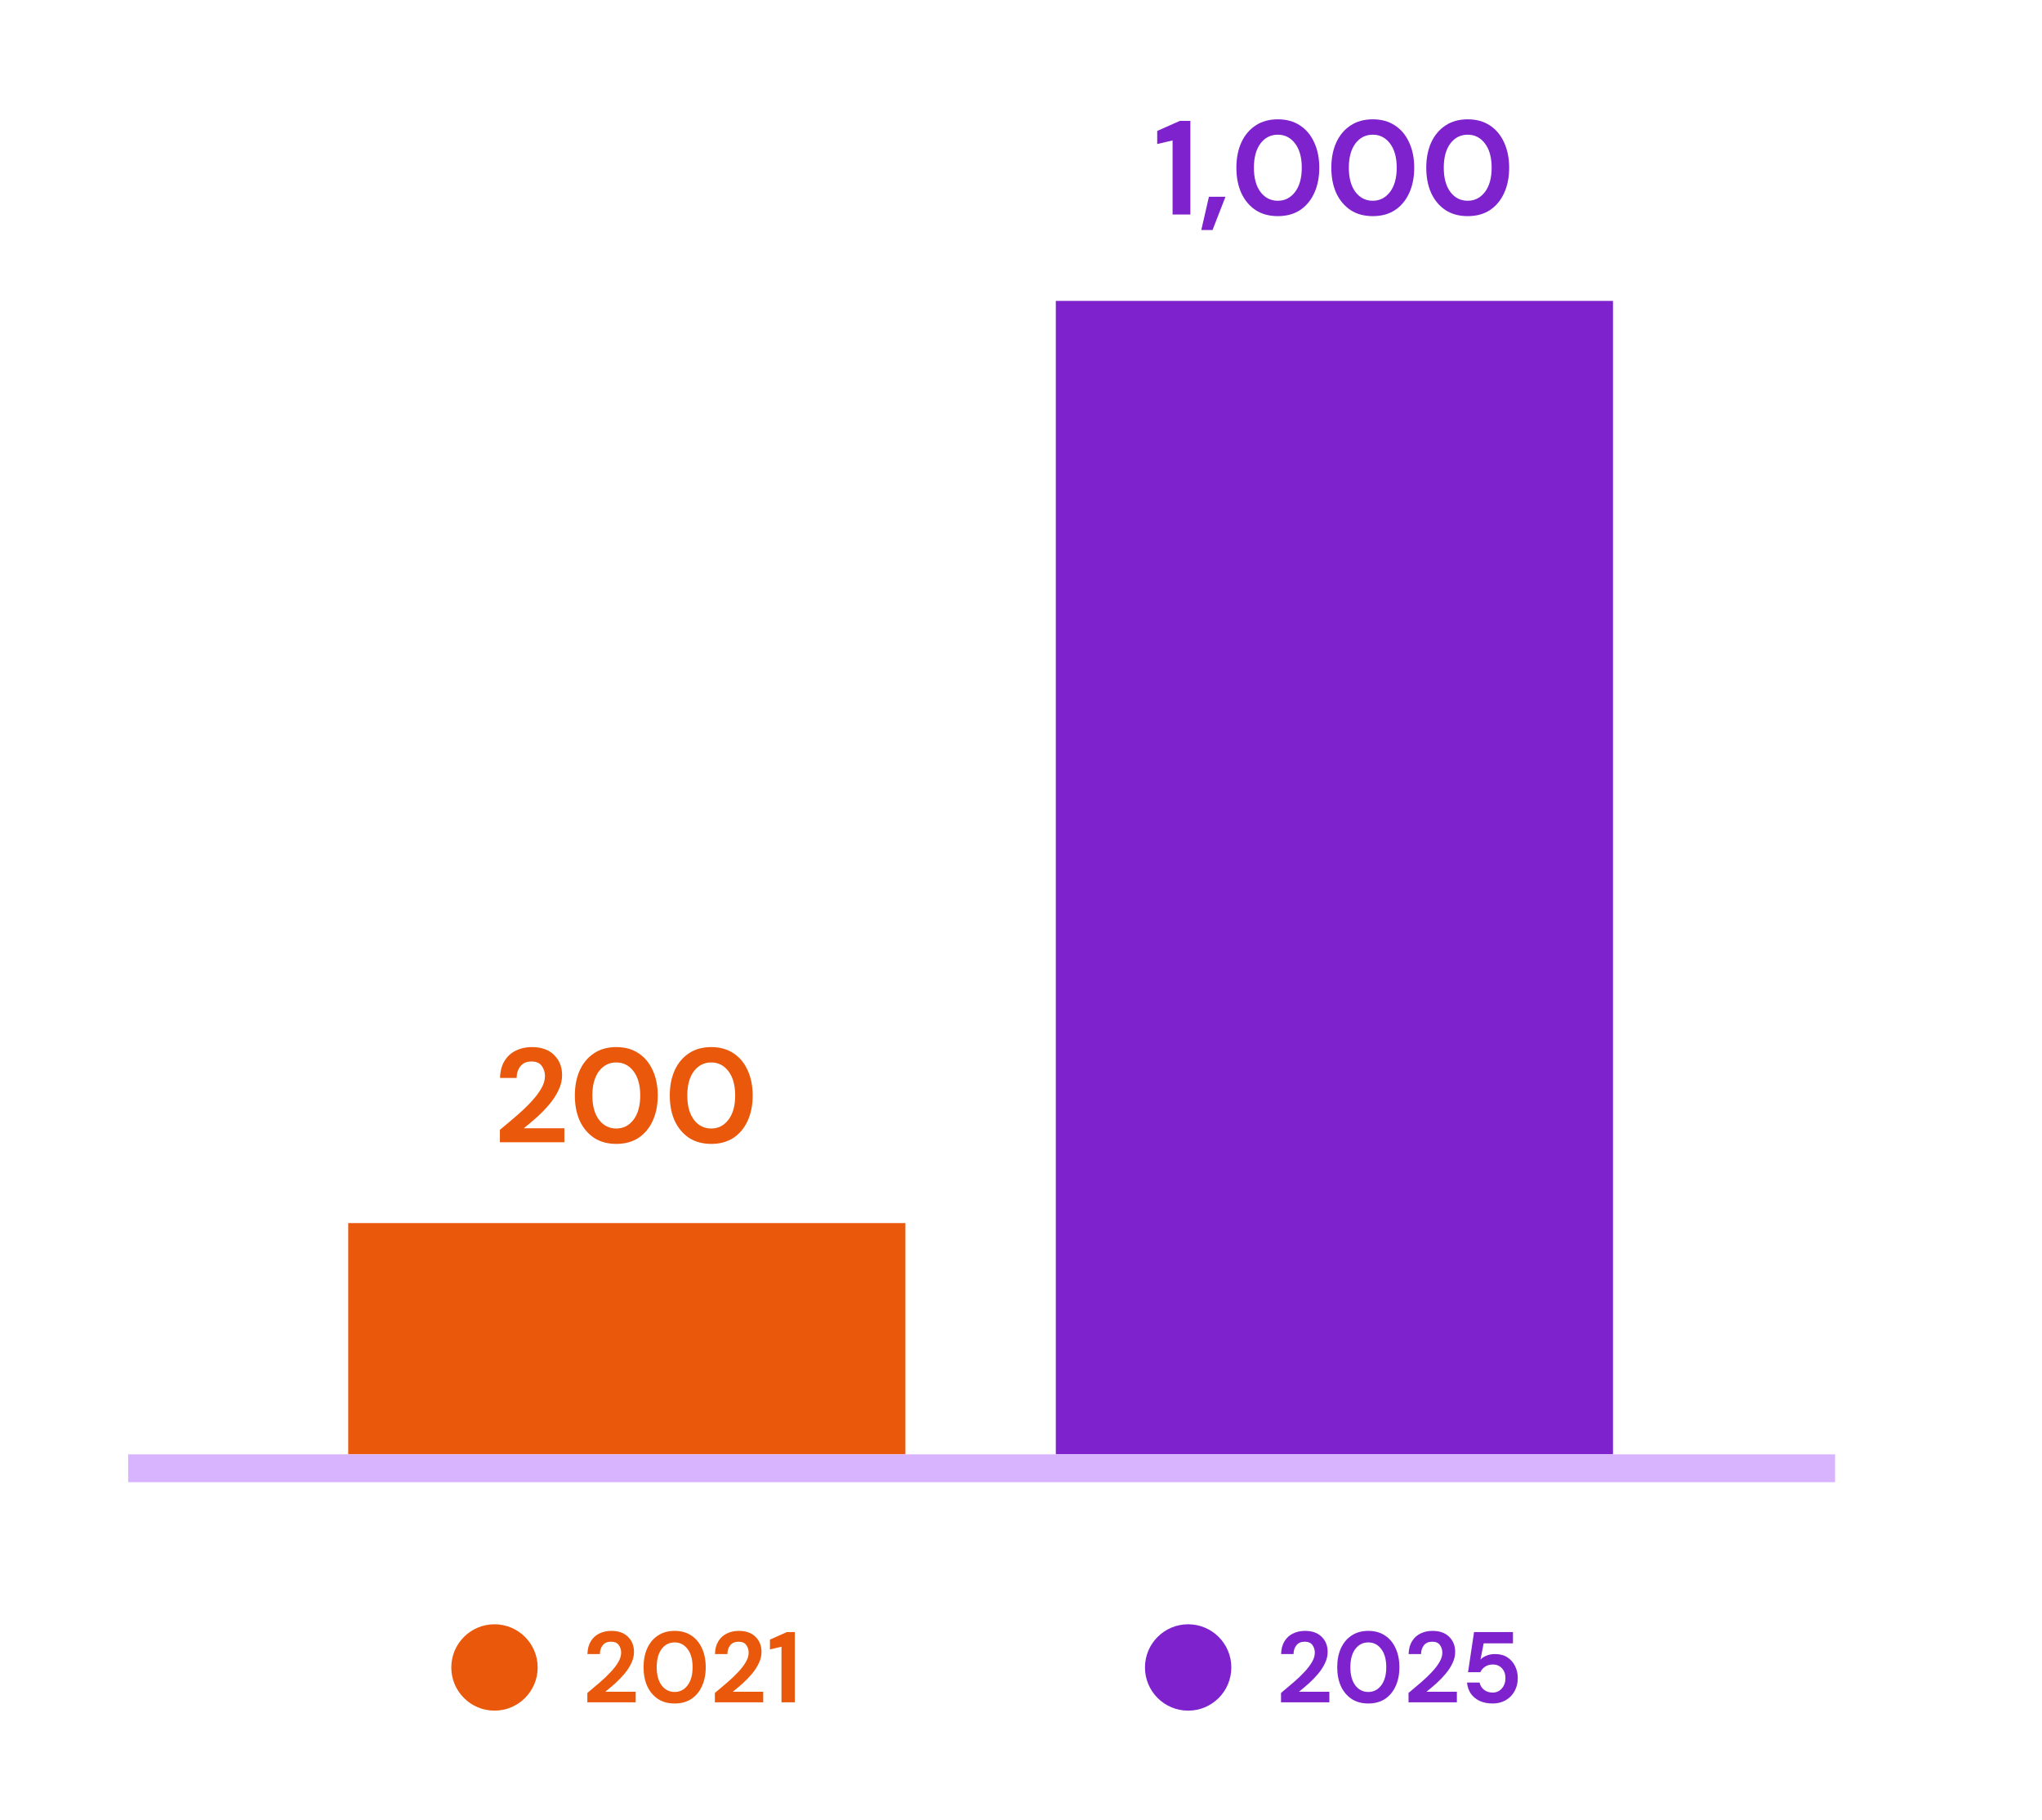
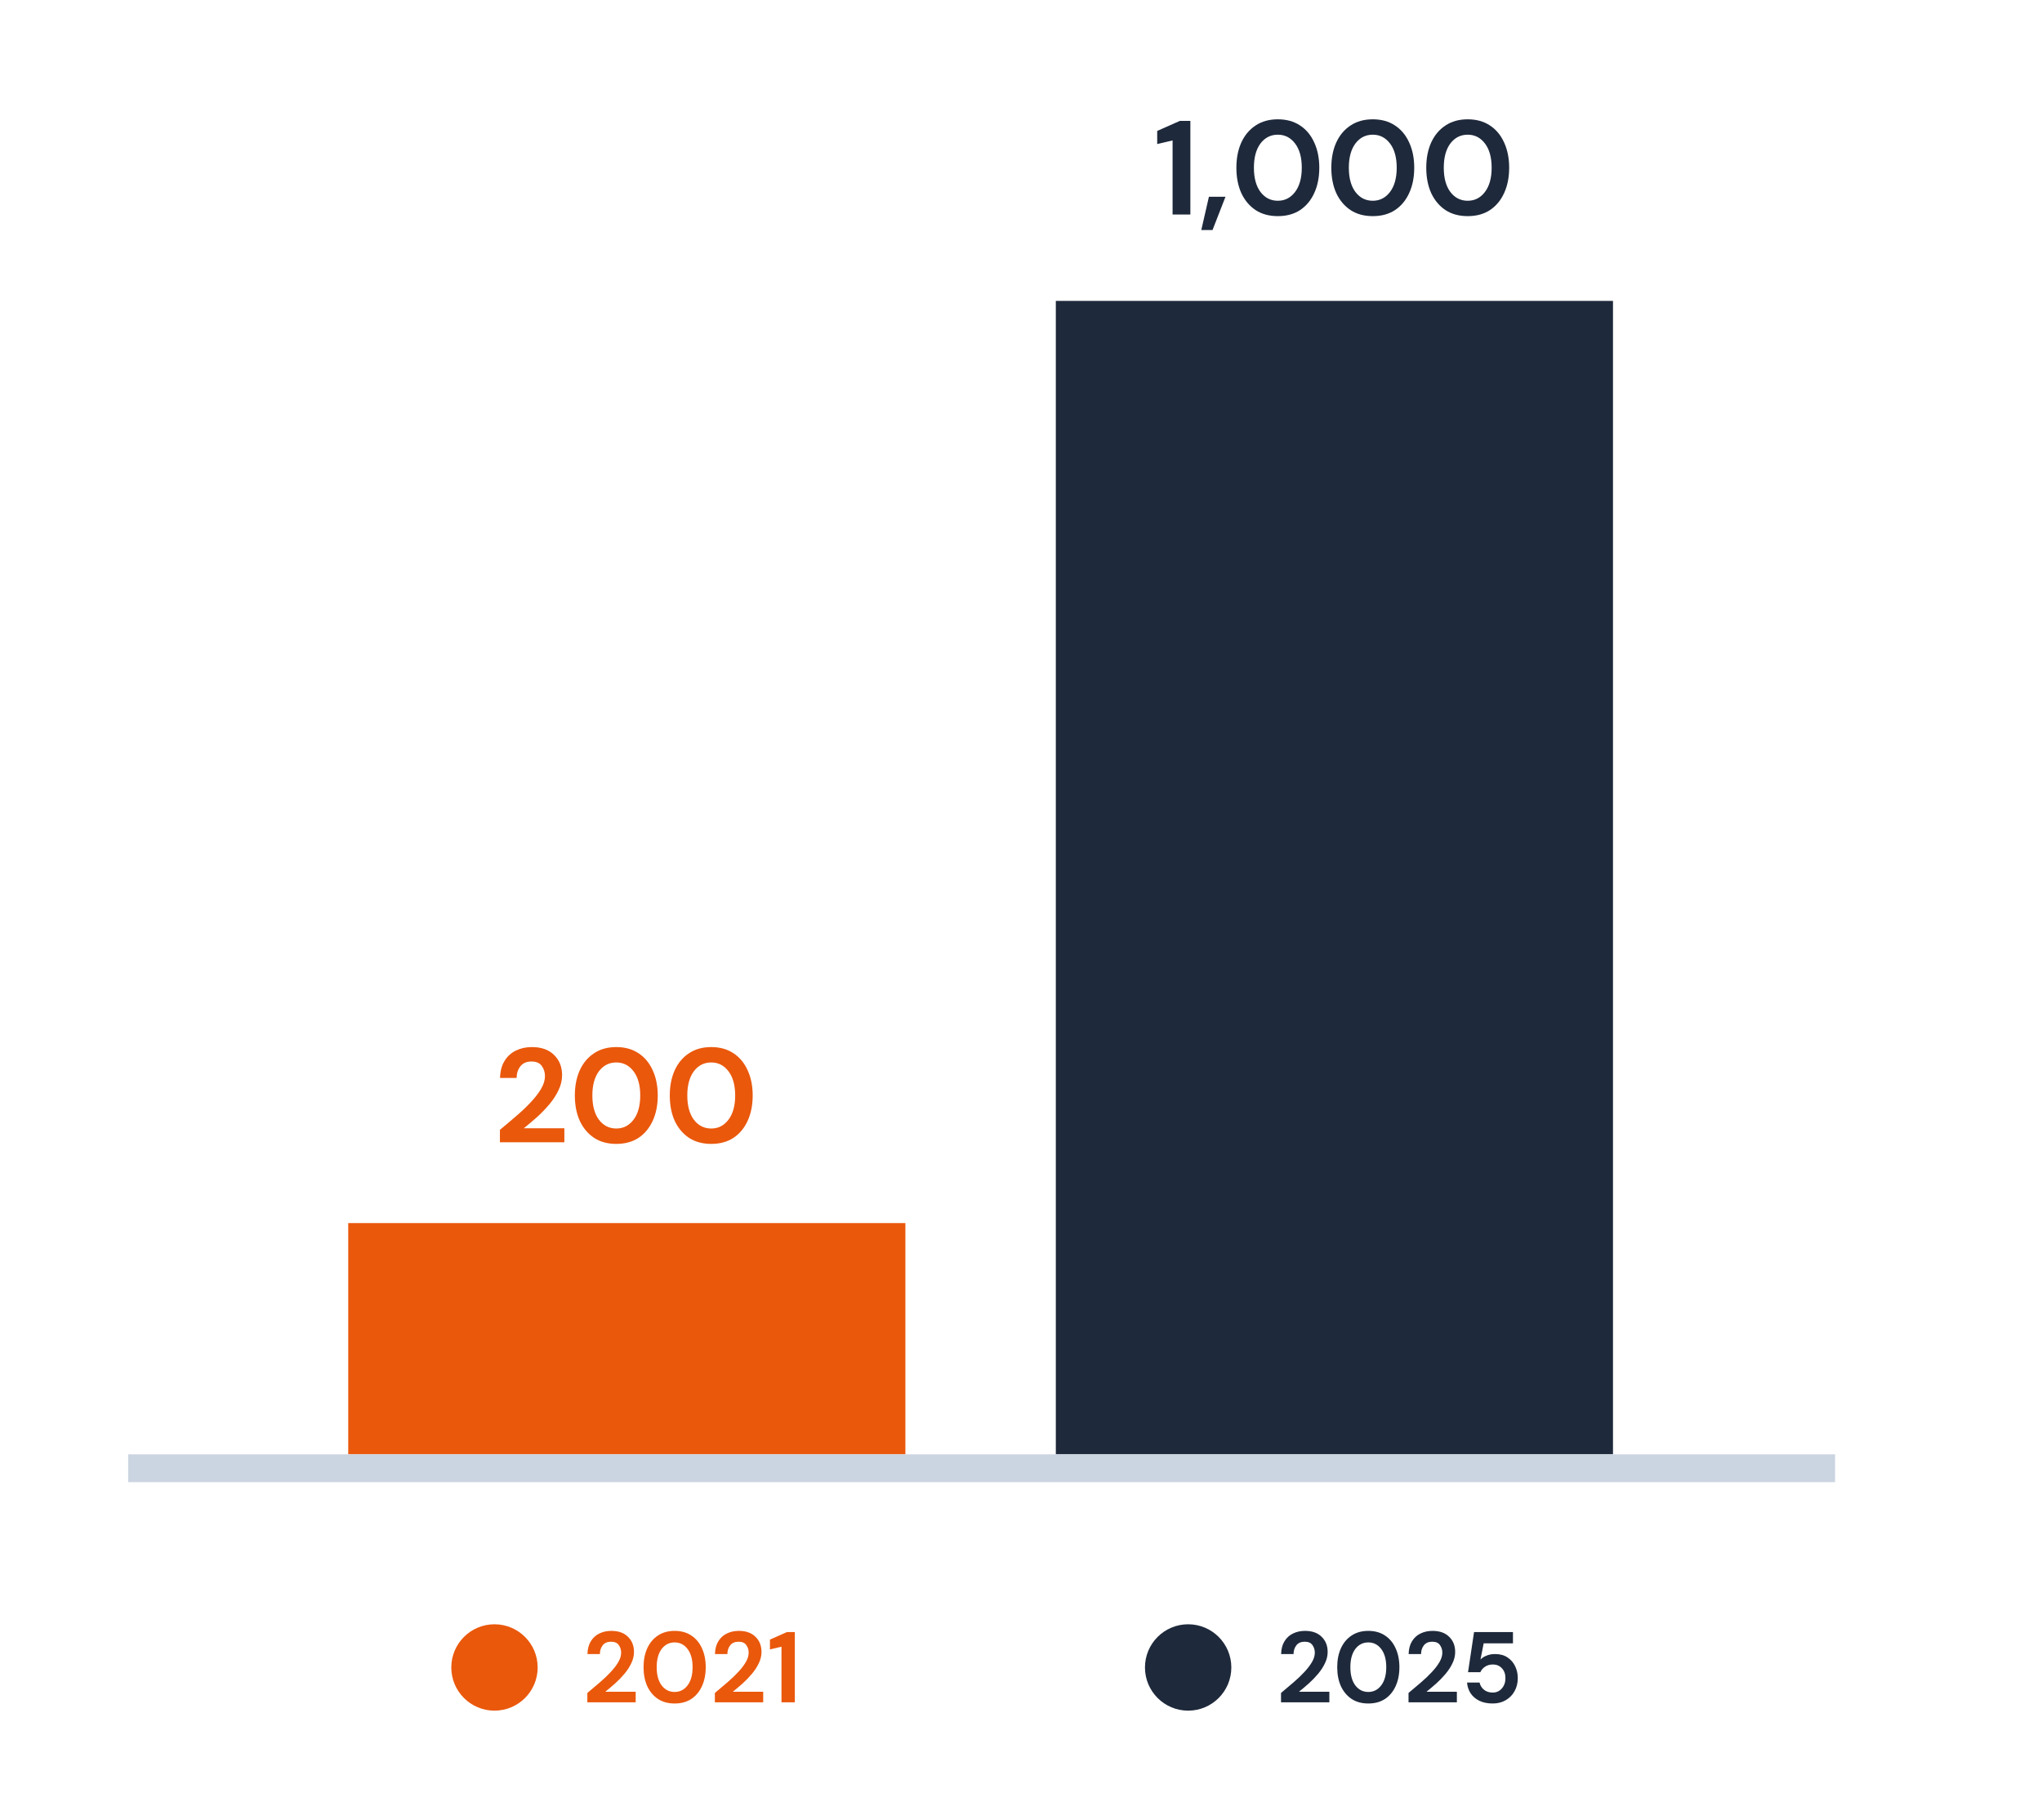
<svg xmlns="http://www.w3.org/2000/svg" width="733" height="653" viewBox="0 0 733 653" fill="none">
  <path d="M179.448 410V405.536C181.496 403.84 183.48 402.16 185.4 400.496C187.352 398.832 189.08 397.184 190.584 395.552C192.12 393.92 193.336 392.336 194.232 390.8C195.16 389.232 195.624 387.712 195.624 386.24C195.624 384.864 195.24 383.648 194.472 382.592C193.736 381.536 192.504 381.008 190.776 381.008C189.016 381.008 187.688 381.584 186.792 382.736C185.896 383.888 185.448 385.28 185.448 386.912H179.496C179.56 384.448 180.104 382.4 181.128 380.768C182.152 379.104 183.512 377.872 185.208 377.072C186.904 376.24 188.808 375.824 190.92 375.824C194.344 375.824 197 376.768 198.888 378.656C200.808 380.512 201.768 382.928 201.768 385.904C201.768 387.76 201.336 389.568 200.472 391.328C199.64 393.088 198.536 394.784 197.16 396.416C195.784 398.048 194.296 399.584 192.696 401.024C191.096 402.432 189.544 403.744 188.04 404.96H202.584V410H179.448ZM221.228 410.576C218.124 410.576 215.468 409.856 213.26 408.416C211.052 406.944 209.34 404.912 208.124 402.32C206.94 399.696 206.348 396.656 206.348 393.2C206.348 389.776 206.94 386.752 208.124 384.128C209.34 381.504 211.052 379.472 213.26 378.032C215.468 376.56 218.124 375.824 221.228 375.824C224.332 375.824 226.988 376.56 229.196 378.032C231.404 379.472 233.1 381.504 234.284 384.128C235.5 386.752 236.108 389.776 236.108 393.2C236.108 396.656 235.5 399.696 234.284 402.32C233.1 404.912 231.404 406.944 229.196 408.416C226.988 409.856 224.332 410.576 221.228 410.576ZM221.228 405.056C223.756 405.056 225.82 404 227.42 401.888C229.02 399.776 229.82 396.88 229.82 393.2C229.82 389.52 229.02 386.624 227.42 384.512C225.82 382.4 223.756 381.344 221.228 381.344C218.668 381.344 216.588 382.4 214.988 384.512C213.42 386.624 212.636 389.52 212.636 393.2C212.636 396.88 213.42 399.776 214.988 401.888C216.588 404 218.668 405.056 221.228 405.056ZM255.306 410.576C252.202 410.576 249.546 409.856 247.338 408.416C245.13 406.944 243.418 404.912 242.202 402.32C241.018 399.696 240.426 396.656 240.426 393.2C240.426 389.776 241.018 386.752 242.202 384.128C243.418 381.504 245.13 379.472 247.338 378.032C249.546 376.56 252.202 375.824 255.306 375.824C258.41 375.824 261.066 376.56 263.274 378.032C265.482 379.472 267.178 381.504 268.362 384.128C269.578 386.752 270.186 389.776 270.186 393.2C270.186 396.656 269.578 399.696 268.362 402.32C267.178 404.912 265.482 406.944 263.274 408.416C261.066 409.856 258.41 410.576 255.306 410.576ZM255.306 405.056C257.834 405.056 259.898 404 261.498 401.888C263.098 399.776 263.898 396.88 263.898 393.2C263.898 389.52 263.098 386.624 261.498 384.512C259.898 382.4 257.834 381.344 255.306 381.344C252.746 381.344 250.666 382.4 249.066 384.512C247.498 386.624 246.714 389.52 246.714 393.2C246.714 396.88 247.498 399.776 249.066 401.888C250.666 404 252.746 405.056 255.306 405.056Z" fill="#EA580C" />
-   <path d="M420.912 77V50.408L415.392 51.704V47L423.504 43.4H427.296V77H420.912ZM431.219 82.568L433.955 70.616H439.907L435.251 82.568H431.219ZM458.696 77.576C455.592 77.576 452.936 76.856 450.728 75.416C448.52 73.944 446.808 71.912 445.592 69.32C444.408 66.696 443.816 63.656 443.816 60.2C443.816 56.776 444.408 53.752 445.592 51.128C446.808 48.504 448.52 46.472 450.728 45.032C452.936 43.56 455.592 42.824 458.696 42.824C461.8 42.824 464.456 43.56 466.664 45.032C468.872 46.472 470.568 48.504 471.752 51.128C472.968 53.752 473.576 56.776 473.576 60.2C473.576 63.656 472.968 66.696 471.752 69.32C470.568 71.912 468.872 73.944 466.664 75.416C464.456 76.856 461.8 77.576 458.696 77.576ZM458.696 72.056C461.224 72.056 463.288 71 464.888 68.888C466.488 66.776 467.288 63.88 467.288 60.2C467.288 56.52 466.488 53.624 464.888 51.512C463.288 49.4 461.224 48.344 458.696 48.344C456.136 48.344 454.056 49.4 452.456 51.512C450.888 53.624 450.104 56.52 450.104 60.2C450.104 63.88 450.888 66.776 452.456 68.888C454.056 71 456.136 72.056 458.696 72.056ZM492.774 77.576C489.67 77.576 487.014 76.856 484.806 75.416C482.598 73.944 480.886 71.912 479.67 69.32C478.486 66.696 477.894 63.656 477.894 60.2C477.894 56.776 478.486 53.752 479.67 51.128C480.886 48.504 482.598 46.472 484.806 45.032C487.014 43.56 489.67 42.824 492.774 42.824C495.878 42.824 498.534 43.56 500.742 45.032C502.95 46.472 504.646 48.504 505.83 51.128C507.046 53.752 507.654 56.776 507.654 60.2C507.654 63.656 507.046 66.696 505.83 69.32C504.646 71.912 502.95 73.944 500.742 75.416C498.534 76.856 495.878 77.576 492.774 77.576ZM492.774 72.056C495.302 72.056 497.366 71 498.966 68.888C500.566 66.776 501.366 63.88 501.366 60.2C501.366 56.52 500.566 53.624 498.966 51.512C497.366 49.4 495.302 48.344 492.774 48.344C490.214 48.344 488.134 49.4 486.534 51.512C484.966 53.624 484.182 56.52 484.182 60.2C484.182 63.88 484.966 66.776 486.534 68.888C488.134 71 490.214 72.056 492.774 72.056ZM526.853 77.576C523.749 77.576 521.093 76.856 518.885 75.416C516.677 73.944 514.965 71.912 513.749 69.32C512.565 66.696 511.973 63.656 511.973 60.2C511.973 56.776 512.565 53.752 513.749 51.128C514.965 48.504 516.677 46.472 518.885 45.032C521.093 43.56 523.749 42.824 526.853 42.824C529.957 42.824 532.613 43.56 534.821 45.032C537.029 46.472 538.725 48.504 539.909 51.128C541.125 53.752 541.733 56.776 541.733 60.2C541.733 63.656 541.125 66.696 539.909 69.32C538.725 71.912 537.029 73.944 534.821 75.416C532.613 76.856 529.957 77.576 526.853 77.576ZM526.853 72.056C529.381 72.056 531.445 71 533.045 68.888C534.645 66.776 535.445 63.88 535.445 60.2C535.445 56.52 534.645 53.624 533.045 51.512C531.445 49.4 529.381 48.344 526.853 48.344C524.293 48.344 522.213 49.4 520.613 51.512C519.045 53.624 518.261 56.52 518.261 60.2C518.261 63.88 519.045 66.776 520.613 68.888C522.213 71 524.293 72.056 526.853 72.056Z" fill="#7E22CE" />
+   <path d="M420.912 77V50.408L415.392 51.704V47L423.504 43.4H427.296V77H420.912ZM431.219 82.568L433.955 70.616H439.907L435.251 82.568H431.219ZM458.696 77.576C455.592 77.576 452.936 76.856 450.728 75.416C448.52 73.944 446.808 71.912 445.592 69.32C444.408 66.696 443.816 63.656 443.816 60.2C443.816 56.776 444.408 53.752 445.592 51.128C446.808 48.504 448.52 46.472 450.728 45.032C452.936 43.56 455.592 42.824 458.696 42.824C461.8 42.824 464.456 43.56 466.664 45.032C468.872 46.472 470.568 48.504 471.752 51.128C472.968 53.752 473.576 56.776 473.576 60.2C473.576 63.656 472.968 66.696 471.752 69.32C470.568 71.912 468.872 73.944 466.664 75.416C464.456 76.856 461.8 77.576 458.696 77.576ZM458.696 72.056C461.224 72.056 463.288 71 464.888 68.888C466.488 66.776 467.288 63.88 467.288 60.2C467.288 56.52 466.488 53.624 464.888 51.512C463.288 49.4 461.224 48.344 458.696 48.344C456.136 48.344 454.056 49.4 452.456 51.512C450.888 53.624 450.104 56.52 450.104 60.2C450.104 63.88 450.888 66.776 452.456 68.888C454.056 71 456.136 72.056 458.696 72.056ZM492.774 77.576C489.67 77.576 487.014 76.856 484.806 75.416C482.598 73.944 480.886 71.912 479.67 69.32C478.486 66.696 477.894 63.656 477.894 60.2C477.894 56.776 478.486 53.752 479.67 51.128C480.886 48.504 482.598 46.472 484.806 45.032C487.014 43.56 489.67 42.824 492.774 42.824C495.878 42.824 498.534 43.56 500.742 45.032C502.95 46.472 504.646 48.504 505.83 51.128C507.046 53.752 507.654 56.776 507.654 60.2C507.654 63.656 507.046 66.696 505.83 69.32C504.646 71.912 502.95 73.944 500.742 75.416C498.534 76.856 495.878 77.576 492.774 77.576ZM492.774 72.056C495.302 72.056 497.366 71 498.966 68.888C500.566 66.776 501.366 63.88 501.366 60.2C501.366 56.52 500.566 53.624 498.966 51.512C497.366 49.4 495.302 48.344 492.774 48.344C490.214 48.344 488.134 49.4 486.534 51.512C484.966 53.624 484.182 56.52 484.182 60.2C484.182 63.88 484.966 66.776 486.534 68.888C488.134 71 490.214 72.056 492.774 72.056ZM526.853 77.576C523.749 77.576 521.093 76.856 518.885 75.416C516.677 73.944 514.965 71.912 513.749 69.32C512.565 66.696 511.973 63.656 511.973 60.2C511.973 56.776 512.565 53.752 513.749 51.128C514.965 48.504 516.677 46.472 518.885 45.032C521.093 43.56 523.749 42.824 526.853 42.824C529.957 42.824 532.613 43.56 534.821 45.032C537.029 46.472 538.725 48.504 539.909 51.128C541.125 53.752 541.733 56.776 541.733 60.2C541.733 63.656 541.125 66.696 539.909 69.32C538.725 71.912 537.029 73.944 534.821 75.416C532.613 76.856 529.957 77.576 526.853 77.576ZM526.853 72.056C529.381 72.056 531.445 71 533.045 68.888C534.645 66.776 535.445 63.88 535.445 60.2C535.445 56.52 534.645 53.624 533.045 51.512C531.445 49.4 529.381 48.344 526.853 48.344C524.293 48.344 522.213 49.4 520.613 51.512C519.045 53.624 518.261 56.52 518.261 60.2C518.261 63.88 519.045 66.776 520.613 68.888C522.213 71 524.293 72.056 526.853 72.056Z" fill="#1e293b" />
  <rect x="125" y="439" width="200" height="83" fill="#EA580C" />
-   <rect x="379" y="108" width="200" height="414" fill="#7E22CE" />
-   <rect x="46" y="522" width="612.727" height="10" fill="#D8B4FE" />
+   <rect x="379" y="108" width="200" height="414" fill="#1e293b" />
+   <rect x="46" y="522" width="612.727" height="10" fill="#cbd5e1" />
  <circle cx="177.5" cy="598.5" r="15.5" fill="#EA580C" />
  <path d="M210.836 611V607.652C212.372 606.38 213.86 605.12 215.3 603.872C216.764 602.624 218.06 601.388 219.188 600.164C220.34 598.94 221.252 597.752 221.924 596.6C222.62 595.424 222.968 594.284 222.968 593.18C222.968 592.148 222.68 591.236 222.104 590.444C221.552 589.652 220.628 589.256 219.332 589.256C218.012 589.256 217.016 589.688 216.344 590.552C215.672 591.416 215.336 592.46 215.336 593.684H210.872C210.92 591.836 211.328 590.3 212.096 589.076C212.864 587.828 213.884 586.904 215.156 586.304C216.428 585.68 217.856 585.368 219.44 585.368C222.008 585.368 224 586.076 225.416 587.492C226.856 588.884 227.576 590.696 227.576 592.928C227.576 594.32 227.252 595.676 226.604 596.996C225.98 598.316 225.152 599.588 224.12 600.812C223.088 602.036 221.972 603.188 220.772 604.268C219.572 605.324 218.408 606.308 217.28 607.22H228.188V611H210.836ZM242.171 611.432C239.843 611.432 237.851 610.892 236.195 609.812C234.539 608.708 233.255 607.184 232.343 605.24C231.455 603.272 231.011 600.992 231.011 598.4C231.011 595.832 231.455 593.564 232.343 591.596C233.255 589.628 234.539 588.104 236.195 587.024C237.851 585.92 239.843 585.368 242.171 585.368C244.499 585.368 246.491 585.92 248.147 587.024C249.803 588.104 251.075 589.628 251.963 591.596C252.875 593.564 253.331 595.832 253.331 598.4C253.331 600.992 252.875 603.272 251.963 605.24C251.075 607.184 249.803 608.708 248.147 609.812C246.491 610.892 244.499 611.432 242.171 611.432ZM242.171 607.292C244.067 607.292 245.615 606.5 246.815 604.916C248.015 603.332 248.615 601.16 248.615 598.4C248.615 595.64 248.015 593.468 246.815 591.884C245.615 590.3 244.067 589.508 242.171 589.508C240.251 589.508 238.691 590.3 237.491 591.884C236.315 593.468 235.727 595.64 235.727 598.4C235.727 601.16 236.315 603.332 237.491 604.916C238.691 606.5 240.251 607.292 242.171 607.292ZM256.609 611V607.652C258.145 606.38 259.633 605.12 261.073 603.872C262.537 602.624 263.833 601.388 264.961 600.164C266.113 598.94 267.025 597.752 267.697 596.6C268.393 595.424 268.741 594.284 268.741 593.18C268.741 592.148 268.453 591.236 267.877 590.444C267.325 589.652 266.401 589.256 265.105 589.256C263.785 589.256 262.789 589.688 262.117 590.552C261.445 591.416 261.109 592.46 261.109 593.684H256.645C256.693 591.836 257.101 590.3 257.869 589.076C258.637 587.828 259.657 586.904 260.929 586.304C262.201 585.68 263.629 585.368 265.213 585.368C267.781 585.368 269.773 586.076 271.189 587.492C272.629 588.884 273.349 590.696 273.349 592.928C273.349 594.32 273.025 595.676 272.377 596.996C271.753 598.316 270.925 599.588 269.893 600.812C268.861 602.036 267.745 603.188 266.545 604.268C265.345 605.324 264.181 606.308 263.053 607.22H273.961V611H256.609ZM280.524 611V591.056L276.384 592.028V588.5L282.468 585.8H285.312V611H280.524Z" fill="#EA580C" />
-   <circle cx="426.5" cy="598.5" r="15.5" fill="#7E22CE" />
-   <path d="M459.836 611V607.652C461.372 606.38 462.86 605.12 464.3 603.872C465.764 602.624 467.06 601.388 468.188 600.164C469.34 598.94 470.252 597.752 470.924 596.6C471.62 595.424 471.968 594.284 471.968 593.18C471.968 592.148 471.68 591.236 471.104 590.444C470.552 589.652 469.628 589.256 468.332 589.256C467.012 589.256 466.016 589.688 465.344 590.552C464.672 591.416 464.336 592.46 464.336 593.684H459.872C459.92 591.836 460.328 590.3 461.096 589.076C461.864 587.828 462.884 586.904 464.156 586.304C465.428 585.68 466.856 585.368 468.44 585.368C471.008 585.368 473 586.076 474.416 587.492C475.856 588.884 476.576 590.696 476.576 592.928C476.576 594.32 476.252 595.676 475.604 596.996C474.98 598.316 474.152 599.588 473.12 600.812C472.088 602.036 470.972 603.188 469.772 604.268C468.572 605.324 467.408 606.308 466.28 607.22H477.188V611H459.836ZM491.171 611.432C488.843 611.432 486.851 610.892 485.195 609.812C483.539 608.708 482.255 607.184 481.343 605.24C480.455 603.272 480.011 600.992 480.011 598.4C480.011 595.832 480.455 593.564 481.343 591.596C482.255 589.628 483.539 588.104 485.195 587.024C486.851 585.92 488.843 585.368 491.171 585.368C493.499 585.368 495.491 585.92 497.147 587.024C498.803 588.104 500.075 589.628 500.963 591.596C501.875 593.564 502.331 595.832 502.331 598.4C502.331 600.992 501.875 603.272 500.963 605.24C500.075 607.184 498.803 608.708 497.147 609.812C495.491 610.892 493.499 611.432 491.171 611.432ZM491.171 607.292C493.067 607.292 494.615 606.5 495.815 604.916C497.015 603.332 497.615 601.16 497.615 598.4C497.615 595.64 497.015 593.468 495.815 591.884C494.615 590.3 493.067 589.508 491.171 589.508C489.251 589.508 487.691 590.3 486.491 591.884C485.315 593.468 484.727 595.64 484.727 598.4C484.727 601.16 485.315 603.332 486.491 604.916C487.691 606.5 489.251 607.292 491.171 607.292ZM505.609 611V607.652C507.145 606.38 508.633 605.12 510.073 603.872C511.537 602.624 512.833 601.388 513.961 600.164C515.113 598.94 516.025 597.752 516.697 596.6C517.393 595.424 517.741 594.284 517.741 593.18C517.741 592.148 517.453 591.236 516.877 590.444C516.325 589.652 515.401 589.256 514.105 589.256C512.785 589.256 511.789 589.688 511.117 590.552C510.445 591.416 510.109 592.46 510.109 593.684H505.645C505.693 591.836 506.101 590.3 506.869 589.076C507.637 587.828 508.657 586.904 509.929 586.304C511.201 585.68 512.629 585.368 514.213 585.368C516.781 585.368 518.773 586.076 520.189 587.492C521.629 588.884 522.349 590.696 522.349 592.928C522.349 594.32 522.025 595.676 521.377 596.996C520.753 598.316 519.925 599.588 518.893 600.812C517.861 602.036 516.745 603.188 515.545 604.268C514.345 605.324 513.181 606.308 512.053 607.22H522.961V611H505.609ZM535.824 611.432C533.976 611.432 532.38 611.108 531.036 610.46C529.716 609.812 528.672 608.924 527.904 607.796C527.16 606.644 526.728 605.348 526.608 603.908H531.108C531.324 604.94 531.852 605.804 532.692 606.5C533.532 607.172 534.576 607.508 535.824 607.508C537.168 607.508 538.26 607.016 539.1 606.032C539.964 605.048 540.396 603.824 540.396 602.36C540.396 600.848 539.964 599.648 539.1 598.76C538.26 597.872 537.192 597.428 535.896 597.428C534.816 597.428 533.88 597.692 533.088 598.22C532.296 598.748 531.732 599.408 531.396 600.2H526.968L529.128 585.8H543.096V589.832H532.584L531.432 595.664C531.96 595.088 532.68 594.62 533.592 594.26C534.504 593.876 535.524 593.684 536.652 593.684C538.452 593.684 539.952 594.092 541.152 594.908C542.352 595.7 543.264 596.756 543.888 598.076C544.512 599.372 544.824 600.788 544.824 602.324C544.824 604.076 544.44 605.636 543.672 607.004C542.928 608.372 541.872 609.452 540.504 610.244C539.16 611.036 537.6 611.432 535.824 611.432Z" fill="#7E22CE" />
+   <circle cx="426.5" cy="598.5" r="15.5" fill="#1e293b" />
+   <path d="M459.836 611V607.652C461.372 606.38 462.86 605.12 464.3 603.872C465.764 602.624 467.06 601.388 468.188 600.164C469.34 598.94 470.252 597.752 470.924 596.6C471.62 595.424 471.968 594.284 471.968 593.18C471.968 592.148 471.68 591.236 471.104 590.444C470.552 589.652 469.628 589.256 468.332 589.256C467.012 589.256 466.016 589.688 465.344 590.552C464.672 591.416 464.336 592.46 464.336 593.684H459.872C459.92 591.836 460.328 590.3 461.096 589.076C461.864 587.828 462.884 586.904 464.156 586.304C465.428 585.68 466.856 585.368 468.44 585.368C471.008 585.368 473 586.076 474.416 587.492C475.856 588.884 476.576 590.696 476.576 592.928C476.576 594.32 476.252 595.676 475.604 596.996C474.98 598.316 474.152 599.588 473.12 600.812C472.088 602.036 470.972 603.188 469.772 604.268C468.572 605.324 467.408 606.308 466.28 607.22H477.188V611H459.836ZM491.171 611.432C488.843 611.432 486.851 610.892 485.195 609.812C483.539 608.708 482.255 607.184 481.343 605.24C480.455 603.272 480.011 600.992 480.011 598.4C480.011 595.832 480.455 593.564 481.343 591.596C482.255 589.628 483.539 588.104 485.195 587.024C486.851 585.92 488.843 585.368 491.171 585.368C493.499 585.368 495.491 585.92 497.147 587.024C498.803 588.104 500.075 589.628 500.963 591.596C501.875 593.564 502.331 595.832 502.331 598.4C502.331 600.992 501.875 603.272 500.963 605.24C500.075 607.184 498.803 608.708 497.147 609.812C495.491 610.892 493.499 611.432 491.171 611.432ZM491.171 607.292C493.067 607.292 494.615 606.5 495.815 604.916C497.015 603.332 497.615 601.16 497.615 598.4C497.615 595.64 497.015 593.468 495.815 591.884C494.615 590.3 493.067 589.508 491.171 589.508C489.251 589.508 487.691 590.3 486.491 591.884C485.315 593.468 484.727 595.64 484.727 598.4C484.727 601.16 485.315 603.332 486.491 604.916C487.691 606.5 489.251 607.292 491.171 607.292ZM505.609 611V607.652C507.145 606.38 508.633 605.12 510.073 603.872C511.537 602.624 512.833 601.388 513.961 600.164C515.113 598.94 516.025 597.752 516.697 596.6C517.393 595.424 517.741 594.284 517.741 593.18C517.741 592.148 517.453 591.236 516.877 590.444C516.325 589.652 515.401 589.256 514.105 589.256C512.785 589.256 511.789 589.688 511.117 590.552C510.445 591.416 510.109 592.46 510.109 593.684H505.645C505.693 591.836 506.101 590.3 506.869 589.076C507.637 587.828 508.657 586.904 509.929 586.304C511.201 585.68 512.629 585.368 514.213 585.368C516.781 585.368 518.773 586.076 520.189 587.492C521.629 588.884 522.349 590.696 522.349 592.928C522.349 594.32 522.025 595.676 521.377 596.996C520.753 598.316 519.925 599.588 518.893 600.812C517.861 602.036 516.745 603.188 515.545 604.268C514.345 605.324 513.181 606.308 512.053 607.22H522.961V611H505.609ZM535.824 611.432C533.976 611.432 532.38 611.108 531.036 610.46C529.716 609.812 528.672 608.924 527.904 607.796C527.16 606.644 526.728 605.348 526.608 603.908H531.108C531.324 604.94 531.852 605.804 532.692 606.5C533.532 607.172 534.576 607.508 535.824 607.508C537.168 607.508 538.26 607.016 539.1 606.032C539.964 605.048 540.396 603.824 540.396 602.36C540.396 600.848 539.964 599.648 539.1 598.76C538.26 597.872 537.192 597.428 535.896 597.428C534.816 597.428 533.88 597.692 533.088 598.22C532.296 598.748 531.732 599.408 531.396 600.2H526.968L529.128 585.8H543.096V589.832H532.584L531.432 595.664C531.96 595.088 532.68 594.62 533.592 594.26C534.504 593.876 535.524 593.684 536.652 593.684C538.452 593.684 539.952 594.092 541.152 594.908C542.352 595.7 543.264 596.756 543.888 598.076C544.512 599.372 544.824 600.788 544.824 602.324C544.824 604.076 544.44 605.636 543.672 607.004C542.928 608.372 541.872 609.452 540.504 610.244C539.16 611.036 537.6 611.432 535.824 611.432Z" fill="#1e293b" />
</svg>
